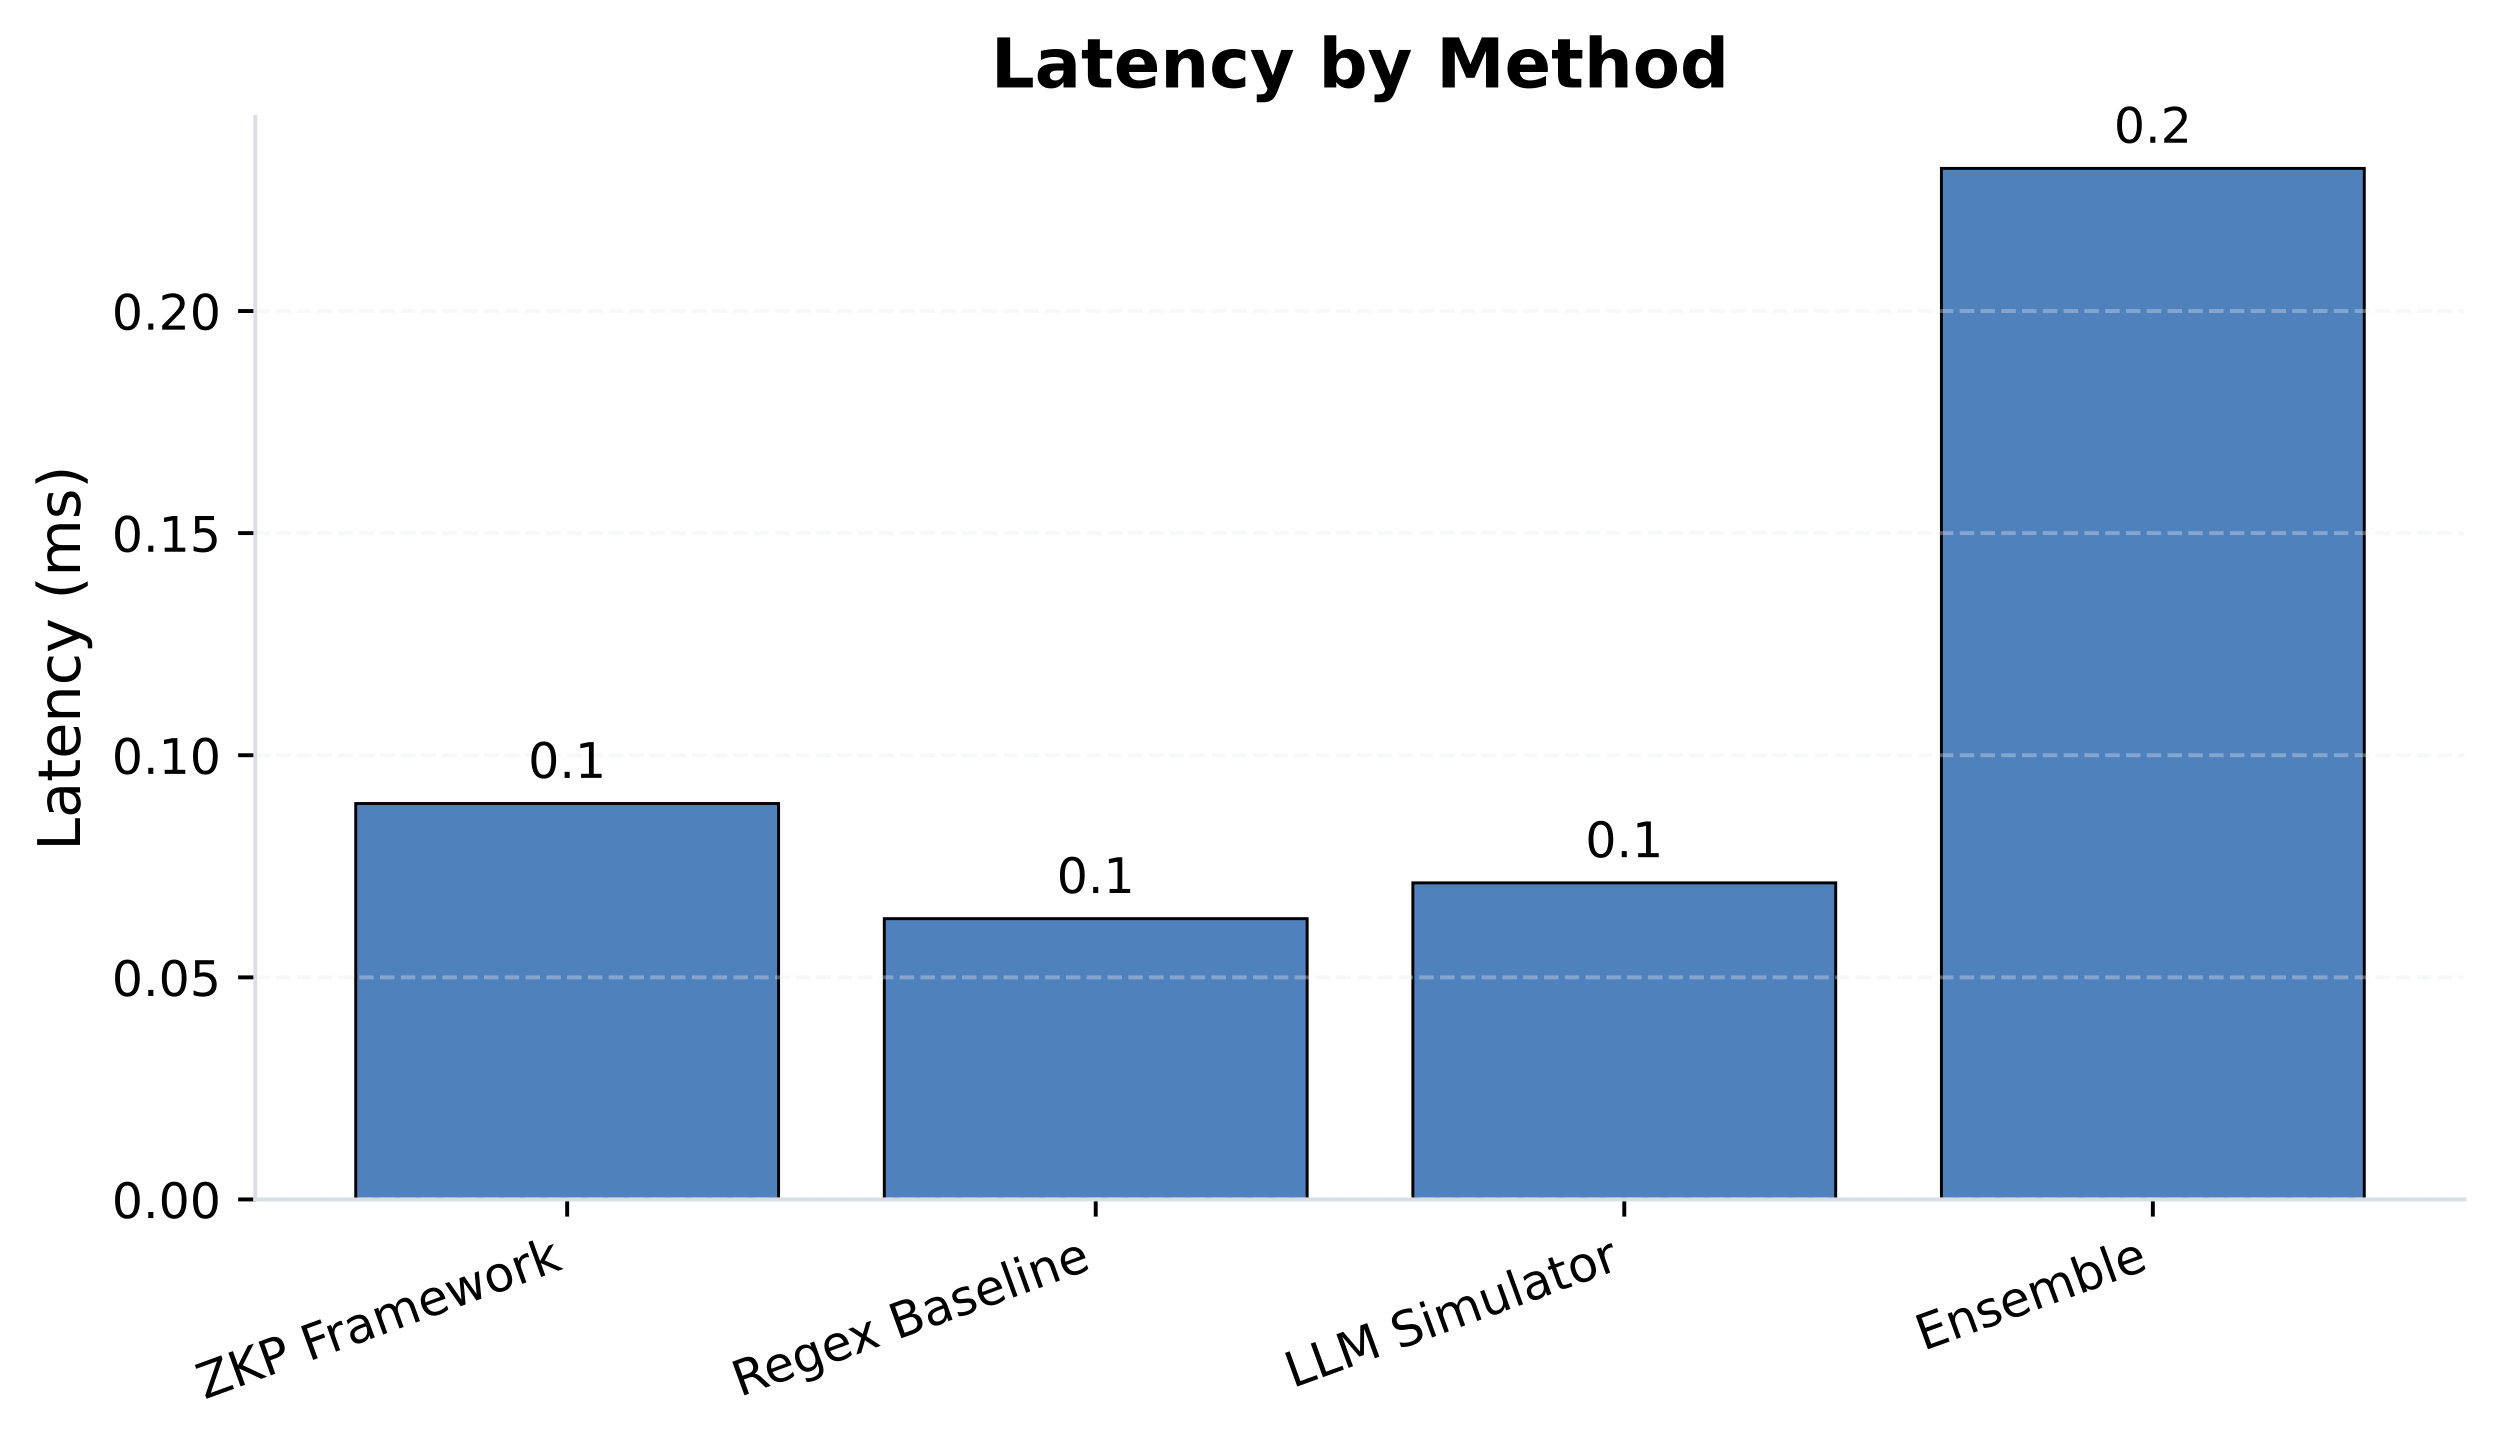
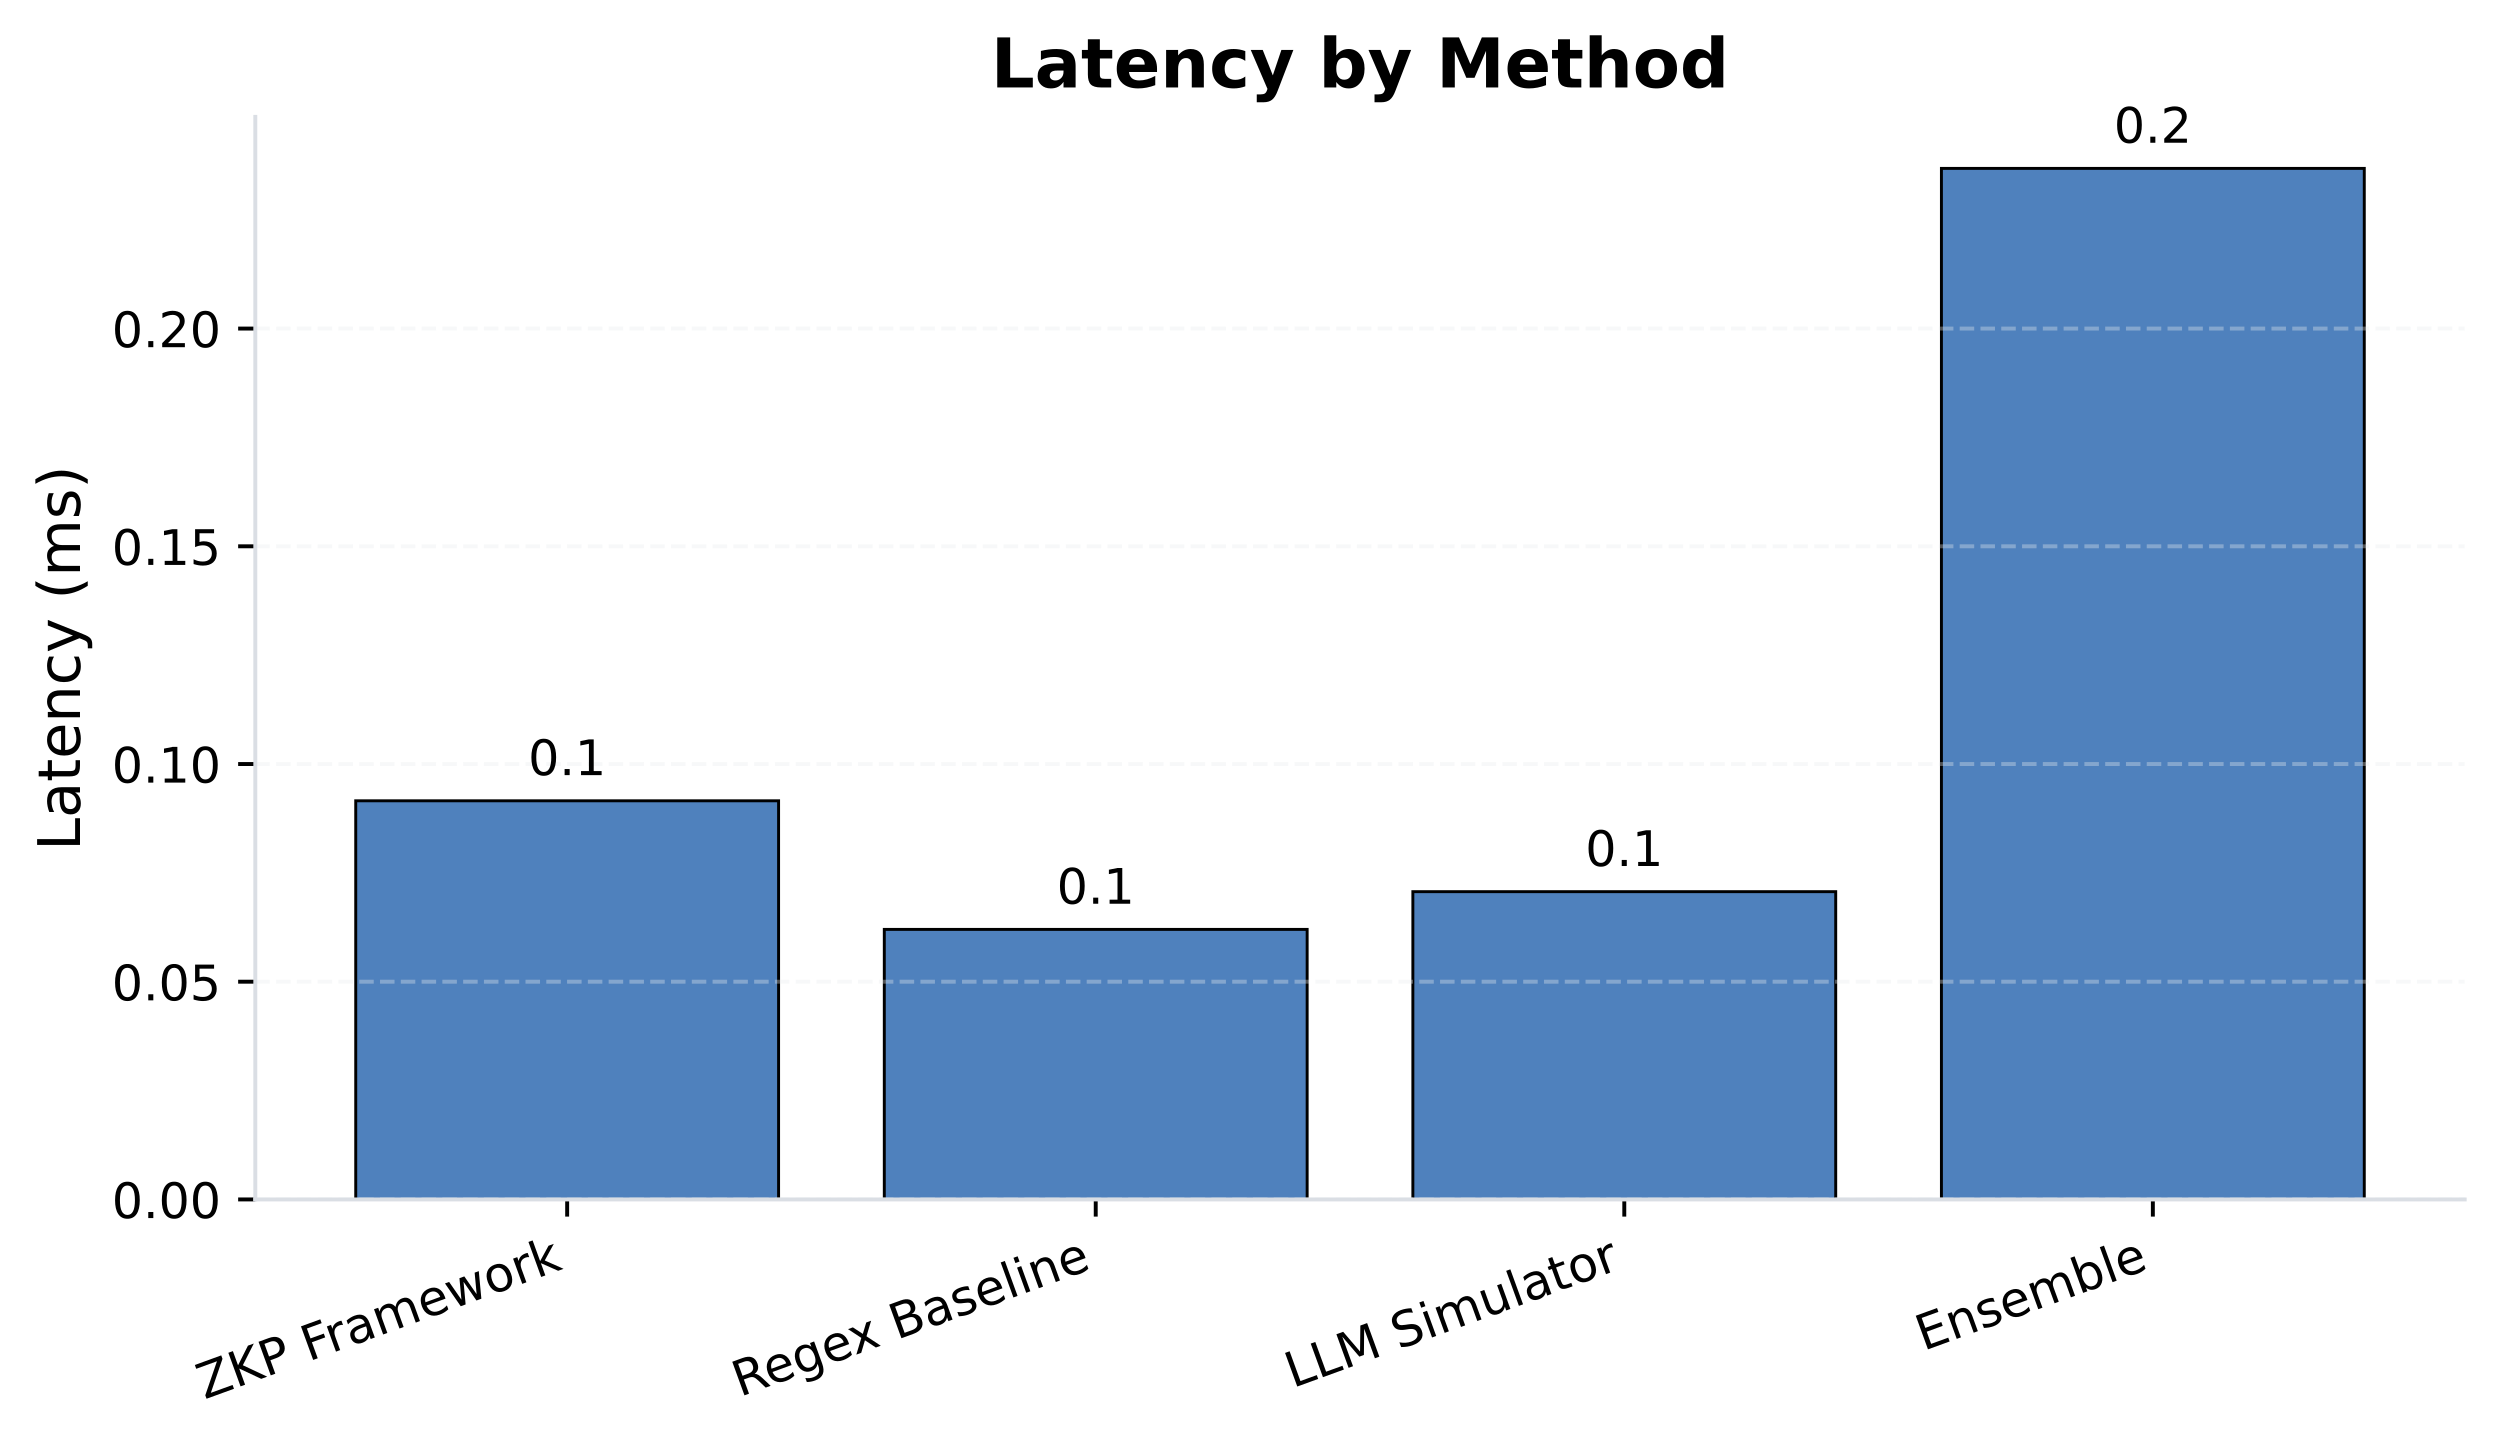
<svg xmlns="http://www.w3.org/2000/svg" xmlns:xlink="http://www.w3.org/1999/xlink" width="509.979pt" height="294.641pt" viewBox="0 0 509.979 294.641" version="1.1">
  <defs>
    <style type="text/css">*{stroke-linejoin: round; stroke-linecap: butt}</style>
  </defs>
  <g id="figure_1">
    <g id="patch_1">
      <path d="M 0 294.641  L 509.979 294.641  L 509.979 0  L 0 0  L 0 294.641  z " style="fill: none" />
    </g>
    <g id="axes_1">
      <g id="patch_2">
        <path d="M 52.079 244.678  L 502.779 244.678  L 502.779 23.838  L 52.079 23.838  L 52.079 244.678  z " style="fill: none" />
      </g>
      <g id="patch_3">
-         <path d="M 72.566 244.678  L 158.824 244.678  L 158.824 163.919  L 72.566 163.919  z " clip-path="url(#p5720ee3645)" style="fill: #4f81bd; stroke: #000000; stroke-width: 0.6; stroke-linejoin: miter" />
+         <path d="M 72.566 244.678  L 158.824 244.678  L 158.824 163.352  L 72.566 163.352  z " clip-path="url(#p19aefb31f6)" style="fill: #4f81bd; stroke: #000000; stroke-width: 0.6; stroke-linejoin: miter" />
      </g>
      <g id="patch_4">
-         <path d="M 180.389 244.678  L 266.647 244.678  L 266.647 187.404  L 180.389 187.404  z " clip-path="url(#p5720ee3645)" style="fill: #4f81bd; stroke: #000000; stroke-width: 0.6; stroke-linejoin: miter" />
+         <path d="M 180.389 244.678  L 266.647 244.678  L 266.647 189.587  L 180.389 189.587  z " clip-path="url(#p19aefb31f6)" style="fill: #4f81bd; stroke: #000000; stroke-width: 0.6; stroke-linejoin: miter" />
      </g>
      <g id="patch_5">
-         <path d="M 288.212 244.678  L 374.47 244.678  L 374.47 180.095  L 288.212 180.095  z " clip-path="url(#p5720ee3645)" style="fill: #4f81bd; stroke: #000000; stroke-width: 0.6; stroke-linejoin: miter" />
+         <path d="M 288.212 244.678  L 374.47 244.678  L 374.47 181.895  L 288.212 181.895  z " clip-path="url(#p19aefb31f6)" style="fill: #4f81bd; stroke: #000000; stroke-width: 0.6; stroke-linejoin: miter" />
      </g>
      <g id="patch_6">
-         <path d="M 396.035 244.678  L 482.293 244.678  L 482.293 34.354  L 396.035 34.354  z " clip-path="url(#p5720ee3645)" style="fill: #4f81bd; stroke: #000000; stroke-width: 0.6; stroke-linejoin: miter" />
+         <path d="M 396.035 244.678  L 482.293 244.678  L 482.293 34.354  L 396.035 34.354  z " clip-path="url(#p19aefb31f6)" style="fill: #4f81bd; stroke: #000000; stroke-width: 0.6; stroke-linejoin: miter" />
      </g>
      <g id="matplotlib.axis_1">
        <g id="xtick_1">
          <g id="line2d_1">
            <defs>
-               <path id="m1d9a11b8be" d="M 0 0  L 0 3.5  " style="stroke: #000000; stroke-width: 0.8" />
+               <path id="mfebbee7aee" d="M 0 0  L 0 3.5  " style="stroke: #000000; stroke-width: 0.8" />
            </defs>
            <g>
-               <use xlink:href="#m1d9a11b8be" x="115.695" y="244.678" style="stroke: #000000; stroke-width: 0.8" />
+               <use xlink:href="#mfebbee7aee" x="115.695" y="244.678" style="stroke: #000000; stroke-width: 0.8" />
            </g>
          </g>
          <g id="text_1">
            <g transform="translate(41.71257 285.4866) rotate(-20) scale(0.1 -0.1)">
              <defs>
                <path id="DejaVuSans-5a" d="M 359 4666  L 4025 4666  L 4025 4184  L 1075 531  L 4097 531  L 4097 0  L 288 0  L 288 481  L 3238 4134  L 359 4134  L 359 4666  z " transform="scale(0.015625)" />
                <path id="DejaVuSans-4b" d="M 628 4666  L 1259 4666  L 1259 2694  L 3353 4666  L 4166 4666  L 1850 2491  L 4331 0  L 3500 0  L 1259 2247  L 1259 0  L 628 0  L 628 4666  z " transform="scale(0.015625)" />
                <path id="DejaVuSans-50" d="M 1259 4147  L 1259 2394  L 2053 2394  Q 2494 2394 2734 2622  Q 2975 2850 2975 3272  Q 2975 3691 2734 3919  Q 2494 4147 2053 4147  L 1259 4147  z M 628 4666  L 2053 4666  Q 2838 4666 3239 4311  Q 3641 3956 3641 3272  Q 3641 2581 3239 2228  Q 2838 1875 2053 1875  L 1259 1875  L 1259 0  L 628 0  L 628 4666  z " transform="scale(0.015625)" />
                <path id="DejaVuSans-20" transform="scale(0.015625)" />
                <path id="DejaVuSans-46" d="M 628 4666  L 3309 4666  L 3309 4134  L 1259 4134  L 1259 2759  L 3109 2759  L 3109 2228  L 1259 2228  L 1259 0  L 628 0  L 628 4666  z " transform="scale(0.015625)" />
                <path id="DejaVuSans-72" d="M 2631 2963  Q 2534 3019 2420 3045  Q 2306 3072 2169 3072  Q 1681 3072 1420 2755  Q 1159 2438 1159 1844  L 1159 0  L 581 0  L 581 3500  L 1159 3500  L 1159 2956  Q 1341 3275 1631 3429  Q 1922 3584 2338 3584  Q 2397 3584 2469 3576  Q 2541 3569 2628 3553  L 2631 2963  z " transform="scale(0.015625)" />
                <path id="DejaVuSans-61" d="M 2194 1759  Q 1497 1759 1228 1600  Q 959 1441 959 1056  Q 959 750 1161 570  Q 1363 391 1709 391  Q 2188 391 2477 730  Q 2766 1069 2766 1631  L 2766 1759  L 2194 1759  z M 3341 1997  L 3341 0  L 2766 0  L 2766 531  Q 2569 213 2275 61  Q 1981 -91 1556 -91  Q 1019 -91 701 211  Q 384 513 384 1019  Q 384 1609 779 1909  Q 1175 2209 1959 2209  L 2766 2209  L 2766 2266  Q 2766 2663 2505 2880  Q 2244 3097 1772 3097  Q 1472 3097 1187 3025  Q 903 2953 641 2809  L 641 3341  Q 956 3463 1253 3523  Q 1550 3584 1831 3584  Q 2591 3584 2966 3190  Q 3341 2797 3341 1997  z " transform="scale(0.015625)" />
                <path id="DejaVuSans-6d" d="M 3328 2828  Q 3544 3216 3844 3400  Q 4144 3584 4550 3584  Q 5097 3584 5394 3201  Q 5691 2819 5691 2113  L 5691 0  L 5113 0  L 5113 2094  Q 5113 2597 4934 2840  Q 4756 3084 4391 3084  Q 3944 3084 3684 2787  Q 3425 2491 3425 1978  L 3425 0  L 2847 0  L 2847 2094  Q 2847 2600 2669 2842  Q 2491 3084 2119 3084  Q 1678 3084 1418 2786  Q 1159 2488 1159 1978  L 1159 0  L 581 0  L 581 3500  L 1159 3500  L 1159 2956  Q 1356 3278 1631 3431  Q 1906 3584 2284 3584  Q 2666 3584 2933 3390  Q 3200 3197 3328 2828  z " transform="scale(0.015625)" />
                <path id="DejaVuSans-65" d="M 3597 1894  L 3597 1613  L 953 1613  Q 991 1019 1311 708  Q 1631 397 2203 397  Q 2534 397 2845 478  Q 3156 559 3463 722  L 3463 178  Q 3153 47 2828 -22  Q 2503 -91 2169 -91  Q 1331 -91 842 396  Q 353 884 353 1716  Q 353 2575 817 3079  Q 1281 3584 2069 3584  Q 2775 3584 3186 3129  Q 3597 2675 3597 1894  z M 3022 2063  Q 3016 2534 2758 2815  Q 2500 3097 2075 3097  Q 1594 3097 1305 2825  Q 1016 2553 972 2059  L 3022 2063  z " transform="scale(0.015625)" />
                <path id="DejaVuSans-77" d="M 269 3500  L 844 3500  L 1563 769  L 2278 3500  L 2956 3500  L 3675 769  L 4391 3500  L 4966 3500  L 4050 0  L 3372 0  L 2619 2869  L 1863 0  L 1184 0  L 269 3500  z " transform="scale(0.015625)" />
                <path id="DejaVuSans-6f" d="M 1959 3097  Q 1497 3097 1228 2736  Q 959 2375 959 1747  Q 959 1119 1226 758  Q 1494 397 1959 397  Q 2419 397 2687 759  Q 2956 1122 2956 1747  Q 2956 2369 2687 2733  Q 2419 3097 1959 3097  z M 1959 3584  Q 2709 3584 3137 3096  Q 3566 2609 3566 1747  Q 3566 888 3137 398  Q 2709 -91 1959 -91  Q 1206 -91 779 398  Q 353 888 353 1747  Q 353 2609 779 3096  Q 1206 3584 1959 3584  z " transform="scale(0.015625)" />
                <path id="DejaVuSans-6b" d="M 581 4863  L 1159 4863  L 1159 1991  L 2875 3500  L 3609 3500  L 1753 1863  L 3688 0  L 2938 0  L 1159 1709  L 1159 0  L 581 0  L 581 4863  z " transform="scale(0.015625)" />
              </defs>
              <use xlink:href="#DejaVuSans-5a" />
              <use xlink:href="#DejaVuSans-4b" transform="translate(68.50586 0)" />
              <use xlink:href="#DejaVuSans-50" transform="translate(134.082 0)" />
              <use xlink:href="#DejaVuSans-20" transform="translate(194.3848 0)" />
              <use xlink:href="#DejaVuSans-46" transform="translate(226.1719 0)" />
              <use xlink:href="#DejaVuSans-72" transform="translate(276.4414 0)" />
              <use xlink:href="#DejaVuSans-61" transform="translate(317.5547 0)" />
              <use xlink:href="#DejaVuSans-6d" transform="translate(378.834 0)" />
              <use xlink:href="#DejaVuSans-65" transform="translate(476.2461 0)" />
              <use xlink:href="#DejaVuSans-77" transform="translate(537.7695 0)" />
              <use xlink:href="#DejaVuSans-6f" transform="translate(619.5566 0)" />
              <use xlink:href="#DejaVuSans-72" transform="translate(680.7383 0)" />
              <use xlink:href="#DejaVuSans-6b" transform="translate(721.8516 0)" />
            </g>
          </g>
        </g>
        <g id="xtick_2">
          <g id="line2d_2">
            <g>
-               <use xlink:href="#m1d9a11b8be" x="223.518" y="244.678" style="stroke: #000000; stroke-width: 0.8" />
+               <use xlink:href="#mfebbee7aee" x="223.518" y="244.678" style="stroke: #000000; stroke-width: 0.8" />
            </g>
          </g>
          <g id="text_2">
            <g transform="translate(150.9451 284.9735) rotate(-20) scale(0.1 -0.1)">
              <defs>
                <path id="DejaVuSans-52" d="M 2841 2188  Q 3044 2119 3236 1894  Q 3428 1669 3622 1275  L 4263 0  L 3584 0  L 2988 1197  Q 2756 1666 2539 1819  Q 2322 1972 1947 1972  L 1259 1972  L 1259 0  L 628 0  L 628 4666  L 2053 4666  Q 2853 4666 3247 4331  Q 3641 3997 3641 3322  Q 3641 2881 3436 2590  Q 3231 2300 2841 2188  z M 1259 4147  L 1259 2491  L 2053 2491  Q 2509 2491 2742 2702  Q 2975 2913 2975 3322  Q 2975 3731 2742 3939  Q 2509 4147 2053 4147  L 1259 4147  z " transform="scale(0.015625)" />
                <path id="DejaVuSans-67" d="M 2906 1791  Q 2906 2416 2648 2759  Q 2391 3103 1925 3103  Q 1463 3103 1205 2759  Q 947 2416 947 1791  Q 947 1169 1205 825  Q 1463 481 1925 481  Q 2391 481 2648 825  Q 2906 1169 2906 1791  z M 3481 434  Q 3481 -459 3084 -895  Q 2688 -1331 1869 -1331  Q 1566 -1331 1297 -1286  Q 1028 -1241 775 -1147  L 775 -588  Q 1028 -725 1275 -790  Q 1522 -856 1778 -856  Q 2344 -856 2625 -561  Q 2906 -266 2906 331  L 2906 616  Q 2728 306 2450 153  Q 2172 0 1784 0  Q 1141 0 747 490  Q 353 981 353 1791  Q 353 2603 747 3093  Q 1141 3584 1784 3584  Q 2172 3584 2450 3431  Q 2728 3278 2906 2969  L 2906 3500  L 3481 3500  L 3481 434  z " transform="scale(0.015625)" />
                <path id="DejaVuSans-78" d="M 3513 3500  L 2247 1797  L 3578 0  L 2900 0  L 1881 1375  L 863 0  L 184 0  L 1544 1831  L 300 3500  L 978 3500  L 1906 2253  L 2834 3500  L 3513 3500  z " transform="scale(0.015625)" />
                <path id="DejaVuSans-42" d="M 1259 2228  L 1259 519  L 2272 519  Q 2781 519 3026 730  Q 3272 941 3272 1375  Q 3272 1813 3026 2020  Q 2781 2228 2272 2228  L 1259 2228  z M 1259 4147  L 1259 2741  L 2194 2741  Q 2656 2741 2882 2914  Q 3109 3088 3109 3444  Q 3109 3797 2882 3972  Q 2656 4147 2194 4147  L 1259 4147  z M 628 4666  L 2241 4666  Q 2963 4666 3353 4366  Q 3744 4066 3744 3513  Q 3744 3084 3544 2831  Q 3344 2578 2956 2516  Q 3422 2416 3680 2098  Q 3938 1781 3938 1306  Q 3938 681 3513 340  Q 3088 0 2303 0  L 628 0  L 628 4666  z " transform="scale(0.015625)" />
                <path id="DejaVuSans-73" d="M 2834 3397  L 2834 2853  Q 2591 2978 2328 3040  Q 2066 3103 1784 3103  Q 1356 3103 1142 2972  Q 928 2841 928 2578  Q 928 2378 1081 2264  Q 1234 2150 1697 2047  L 1894 2003  Q 2506 1872 2764 1633  Q 3022 1394 3022 966  Q 3022 478 2636 193  Q 2250 -91 1575 -91  Q 1294 -91 989 -36  Q 684 19 347 128  L 347 722  Q 666 556 975 473  Q 1284 391 1588 391  Q 1994 391 2212 530  Q 2431 669 2431 922  Q 2431 1156 2273 1281  Q 2116 1406 1581 1522  L 1381 1569  Q 847 1681 609 1914  Q 372 2147 372 2553  Q 372 3047 722 3315  Q 1072 3584 1716 3584  Q 2034 3584 2315 3537  Q 2597 3491 2834 3397  z " transform="scale(0.015625)" />
                <path id="DejaVuSans-6c" d="M 603 4863  L 1178 4863  L 1178 0  L 603 0  L 603 4863  z " transform="scale(0.015625)" />
                <path id="DejaVuSans-69" d="M 603 3500  L 1178 3500  L 1178 0  L 603 0  L 603 3500  z M 603 4863  L 1178 4863  L 1178 4134  L 603 4134  L 603 4863  z " transform="scale(0.015625)" />
                <path id="DejaVuSans-6e" d="M 3513 2113  L 3513 0  L 2938 0  L 2938 2094  Q 2938 2591 2744 2837  Q 2550 3084 2163 3084  Q 1697 3084 1428 2787  Q 1159 2491 1159 1978  L 1159 0  L 581 0  L 581 3500  L 1159 3500  L 1159 2956  Q 1366 3272 1645 3428  Q 1925 3584 2291 3584  Q 2894 3584 3203 3211  Q 3513 2838 3513 2113  z " transform="scale(0.015625)" />
              </defs>
              <use xlink:href="#DejaVuSans-52" />
              <use xlink:href="#DejaVuSans-65" transform="translate(64.98242 0)" />
              <use xlink:href="#DejaVuSans-67" transform="translate(126.5059 0)" />
              <use xlink:href="#DejaVuSans-65" transform="translate(189.9824 0)" />
              <use xlink:href="#DejaVuSans-78" transform="translate(249.7559 0)" />
              <use xlink:href="#DejaVuSans-20" transform="translate(308.9355 0)" />
              <use xlink:href="#DejaVuSans-42" transform="translate(340.7227 0)" />
              <use xlink:href="#DejaVuSans-61" transform="translate(409.3262 0)" />
              <use xlink:href="#DejaVuSans-73" transform="translate(470.6055 0)" />
              <use xlink:href="#DejaVuSans-65" transform="translate(522.7051 0)" />
              <use xlink:href="#DejaVuSans-6c" transform="translate(584.2285 0)" />
              <use xlink:href="#DejaVuSans-69" transform="translate(612.0117 0)" />
              <use xlink:href="#DejaVuSans-6e" transform="translate(639.7949 0)" />
              <use xlink:href="#DejaVuSans-65" transform="translate(703.1738 0)" />
            </g>
          </g>
        </g>
        <g id="xtick_3">
          <g id="line2d_3">
            <g>
-               <use xlink:href="#m1d9a11b8be" x="331.341" y="244.678" style="stroke: #000000; stroke-width: 0.8" />
+               <use xlink:href="#mfebbee7aee" x="331.341" y="244.678" style="stroke: #000000; stroke-width: 0.8" />
            </g>
          </g>
          <g id="text_3">
            <g transform="translate(263.7132 283.1737) rotate(-20) scale(0.1 -0.1)">
              <defs>
                <path id="DejaVuSans-4c" d="M 628 4666  L 1259 4666  L 1259 531  L 3531 531  L 3531 0  L 628 0  L 628 4666  z " transform="scale(0.015625)" />
                <path id="DejaVuSans-4d" d="M 628 4666  L 1569 4666  L 2759 1491  L 3956 4666  L 4897 4666  L 4897 0  L 4281 0  L 4281 4097  L 3078 897  L 2444 897  L 1241 4097  L 1241 0  L 628 0  L 628 4666  z " transform="scale(0.015625)" />
                <path id="DejaVuSans-53" d="M 3425 4513  L 3425 3897  Q 3066 4069 2747 4153  Q 2428 4238 2131 4238  Q 1616 4238 1336 4038  Q 1056 3838 1056 3469  Q 1056 3159 1242 3001  Q 1428 2844 1947 2747  L 2328 2669  Q 3034 2534 3370 2195  Q 3706 1856 3706 1288  Q 3706 609 3251 259  Q 2797 -91 1919 -91  Q 1588 -91 1214 -16  Q 841 59 441 206  L 441 856  Q 825 641 1194 531  Q 1563 422 1919 422  Q 2459 422 2753 634  Q 3047 847 3047 1241  Q 3047 1584 2836 1778  Q 2625 1972 2144 2069  L 1759 2144  Q 1053 2284 737 2584  Q 422 2884 422 3419  Q 422 4038 858 4394  Q 1294 4750 2059 4750  Q 2388 4750 2728 4690  Q 3069 4631 3425 4513  z " transform="scale(0.015625)" />
                <path id="DejaVuSans-75" d="M 544 1381  L 544 3500  L 1119 3500  L 1119 1403  Q 1119 906 1312 657  Q 1506 409 1894 409  Q 2359 409 2629 706  Q 2900 1003 2900 1516  L 2900 3500  L 3475 3500  L 3475 0  L 2900 0  L 2900 538  Q 2691 219 2414 64  Q 2138 -91 1772 -91  Q 1169 -91 856 284  Q 544 659 544 1381  z M 1991 3584  L 1991 3584  z " transform="scale(0.015625)" />
                <path id="DejaVuSans-74" d="M 1172 4494  L 1172 3500  L 2356 3500  L 2356 3053  L 1172 3053  L 1172 1153  Q 1172 725 1289 603  Q 1406 481 1766 481  L 2356 481  L 2356 0  L 1766 0  Q 1100 0 847 248  Q 594 497 594 1153  L 594 3053  L 172 3053  L 172 3500  L 594 3500  L 594 4494  L 1172 4494  z " transform="scale(0.015625)" />
              </defs>
              <use xlink:href="#DejaVuSans-4c" />
              <use xlink:href="#DejaVuSans-4c" transform="translate(55.71289 0)" />
              <use xlink:href="#DejaVuSans-4d" transform="translate(111.4258 0)" />
              <use xlink:href="#DejaVuSans-20" transform="translate(197.7051 0)" />
              <use xlink:href="#DejaVuSans-53" transform="translate(229.4922 0)" />
              <use xlink:href="#DejaVuSans-69" transform="translate(292.9688 0)" />
              <use xlink:href="#DejaVuSans-6d" transform="translate(320.752 0)" />
              <use xlink:href="#DejaVuSans-75" transform="translate(418.1641 0)" />
              <use xlink:href="#DejaVuSans-6c" transform="translate(481.543 0)" />
              <use xlink:href="#DejaVuSans-61" transform="translate(509.3262 0)" />
              <use xlink:href="#DejaVuSans-74" transform="translate(570.6055 0)" />
              <use xlink:href="#DejaVuSans-6f" transform="translate(609.8145 0)" />
              <use xlink:href="#DejaVuSans-72" transform="translate(670.9961 0)" />
            </g>
          </g>
        </g>
        <g id="xtick_4">
          <g id="line2d_4">
            <g>
-               <use xlink:href="#m1d9a11b8be" x="439.164" y="244.678" style="stroke: #000000; stroke-width: 0.8" />
+               <use xlink:href="#mfebbee7aee" x="439.164" y="244.678" style="stroke: #000000; stroke-width: 0.8" />
            </g>
          </g>
          <g id="text_4">
            <g transform="translate(392.3709 275.5904) rotate(-20) scale(0.1 -0.1)">
              <defs>
                <path id="DejaVuSans-45" d="M 628 4666  L 3578 4666  L 3578 4134  L 1259 4134  L 1259 2753  L 3481 2753  L 3481 2222  L 1259 2222  L 1259 531  L 3634 531  L 3634 0  L 628 0  L 628 4666  z " transform="scale(0.015625)" />
                <path id="DejaVuSans-62" d="M 3116 1747  Q 3116 2381 2855 2742  Q 2594 3103 2138 3103  Q 1681 3103 1420 2742  Q 1159 2381 1159 1747  Q 1159 1113 1420 752  Q 1681 391 2138 391  Q 2594 391 2855 752  Q 3116 1113 3116 1747  z M 1159 2969  Q 1341 3281 1617 3432  Q 1894 3584 2278 3584  Q 2916 3584 3314 3078  Q 3713 2572 3713 1747  Q 3713 922 3314 415  Q 2916 -91 2278 -91  Q 1894 -91 1617 61  Q 1341 213 1159 525  L 1159 0  L 581 0  L 581 4863  L 1159 4863  L 1159 2969  z " transform="scale(0.015625)" />
              </defs>
              <use xlink:href="#DejaVuSans-45" />
              <use xlink:href="#DejaVuSans-6e" transform="translate(63.18359 0)" />
              <use xlink:href="#DejaVuSans-73" transform="translate(126.5625 0)" />
              <use xlink:href="#DejaVuSans-65" transform="translate(178.6621 0)" />
              <use xlink:href="#DejaVuSans-6d" transform="translate(240.1855 0)" />
              <use xlink:href="#DejaVuSans-62" transform="translate(337.5977 0)" />
              <use xlink:href="#DejaVuSans-6c" transform="translate(401.0742 0)" />
              <use xlink:href="#DejaVuSans-65" transform="translate(428.8574 0)" />
            </g>
          </g>
        </g>
      </g>
      <g id="matplotlib.axis_2">
        <g id="ytick_1">
          <g id="line2d_5">
-             <path d="M 52.079 244.678  L 502.779 244.678  " clip-path="url(#p5720ee3645)" style="fill: none; stroke-dasharray: 2.96,1.28; stroke-dashoffset: 0; stroke: #e9ecef; stroke-opacity: 0.35; stroke-width: 0.8" />
+             <path d="M 52.079 244.678  L 502.779 244.678  " clip-path="url(#p19aefb31f6)" style="fill: none; stroke-dasharray: 2.96,1.28; stroke-dashoffset: 0; stroke: #e9ecef; stroke-opacity: 0.35; stroke-width: 0.8" />
          </g>
          <g id="line2d_6">
            <defs>
-               <path id="me0d3189cfd" d="M 0 0  L -3.5 0  " style="stroke: #000000; stroke-width: 0.8" />
+               <path id="m24df960447" d="M 0 0  L -3.5 0  " style="stroke: #000000; stroke-width: 0.8" />
            </defs>
            <g>
-               <use xlink:href="#me0d3189cfd" x="52.079" y="244.678" style="stroke: #000000; stroke-width: 0.8" />
+               <use xlink:href="#m24df960447" x="52.079" y="244.678" style="stroke: #000000; stroke-width: 0.8" />
            </g>
          </g>
          <g id="text_5">
            <g transform="translate(22.81375 248.4771) scale(0.1 -0.1)">
              <defs>
                <path id="DejaVuSans-30" d="M 2034 4250  Q 1547 4250 1301 3770  Q 1056 3291 1056 2328  Q 1056 1369 1301 889  Q 1547 409 2034 409  Q 2525 409 2770 889  Q 3016 1369 3016 2328  Q 3016 3291 2770 3770  Q 2525 4250 2034 4250  z M 2034 4750  Q 2819 4750 3233 4129  Q 3647 3509 3647 2328  Q 3647 1150 3233 529  Q 2819 -91 2034 -91  Q 1250 -91 836 529  Q 422 1150 422 2328  Q 422 3509 836 4129  Q 1250 4750 2034 4750  z " transform="scale(0.015625)" />
                <path id="DejaVuSans-2e" d="M 684 794  L 1344 794  L 1344 0  L 684 0  L 684 794  z " transform="scale(0.015625)" />
              </defs>
              <use xlink:href="#DejaVuSans-30" />
              <use xlink:href="#DejaVuSans-2e" transform="translate(63.62305 0)" />
              <use xlink:href="#DejaVuSans-30" transform="translate(95.41016 0)" />
              <use xlink:href="#DejaVuSans-30" transform="translate(159.0332 0)" />
            </g>
          </g>
        </g>
        <g id="ytick_2">
          <g id="line2d_7">
-             <path d="M 52.079 199.37  L 502.779 199.37  " clip-path="url(#p5720ee3645)" style="fill: none; stroke-dasharray: 2.96,1.28; stroke-dashoffset: 0; stroke: #e9ecef; stroke-opacity: 0.35; stroke-width: 0.8" />
+             <path d="M 52.079 200.264  L 502.779 200.264  " clip-path="url(#p19aefb31f6)" style="fill: none; stroke-dasharray: 2.96,1.28; stroke-dashoffset: 0; stroke: #e9ecef; stroke-opacity: 0.35; stroke-width: 0.8" />
          </g>
          <g id="line2d_8">
            <g>
-               <use xlink:href="#me0d3189cfd" x="52.079" y="199.37" style="stroke: #000000; stroke-width: 0.8" />
+               <use xlink:href="#m24df960447" x="52.079" y="200.264" style="stroke: #000000; stroke-width: 0.8" />
            </g>
          </g>
          <g id="text_6">
-             <g transform="translate(22.81375 203.1688) scale(0.1 -0.1)">
+             <g transform="translate(22.81375 204.0635) scale(0.1 -0.1)">
              <defs>
                <path id="DejaVuSans-35" d="M 691 4666  L 3169 4666  L 3169 4134  L 1269 4134  L 1269 2991  Q 1406 3038 1543 3061  Q 1681 3084 1819 3084  Q 2600 3084 3056 2656  Q 3513 2228 3513 1497  Q 3513 744 3044 326  Q 2575 -91 1722 -91  Q 1428 -91 1123 -41  Q 819 9 494 109  L 494 744  Q 775 591 1075 516  Q 1375 441 1709 441  Q 2250 441 2565 725  Q 2881 1009 2881 1497  Q 2881 1984 2565 2268  Q 2250 2553 1709 2553  Q 1456 2553 1204 2497  Q 953 2441 691 2322  L 691 4666  z " transform="scale(0.015625)" />
              </defs>
              <use xlink:href="#DejaVuSans-30" />
              <use xlink:href="#DejaVuSans-2e" transform="translate(63.62305 0)" />
              <use xlink:href="#DejaVuSans-30" transform="translate(95.41016 0)" />
              <use xlink:href="#DejaVuSans-35" transform="translate(159.0332 0)" />
            </g>
          </g>
        </g>
        <g id="ytick_3">
          <g id="line2d_9">
-             <path d="M 52.079 154.061  L 502.779 154.061  " clip-path="url(#p5720ee3645)" style="fill: none; stroke-dasharray: 2.96,1.28; stroke-dashoffset: 0; stroke: #e9ecef; stroke-opacity: 0.35; stroke-width: 0.8" />
+             <path d="M 52.079 155.851  L 502.779 155.851  " clip-path="url(#p19aefb31f6)" style="fill: none; stroke-dasharray: 2.96,1.28; stroke-dashoffset: 0; stroke: #e9ecef; stroke-opacity: 0.35; stroke-width: 0.8" />
          </g>
          <g id="line2d_10">
            <g>
-               <use xlink:href="#me0d3189cfd" x="52.079" y="154.061" style="stroke: #000000; stroke-width: 0.8" />
+               <use xlink:href="#m24df960447" x="52.079" y="155.851" style="stroke: #000000; stroke-width: 0.8" />
            </g>
          </g>
          <g id="text_7">
-             <g transform="translate(22.81375 157.8606) scale(0.1 -0.1)">
+             <g transform="translate(22.81375 159.65) scale(0.1 -0.1)">
              <defs>
                <path id="DejaVuSans-31" d="M 794 531  L 1825 531  L 1825 4091  L 703 3866  L 703 4441  L 1819 4666  L 2450 4666  L 2450 531  L 3481 531  L 3481 0  L 794 0  L 794 531  z " transform="scale(0.015625)" />
              </defs>
              <use xlink:href="#DejaVuSans-30" />
              <use xlink:href="#DejaVuSans-2e" transform="translate(63.62305 0)" />
              <use xlink:href="#DejaVuSans-31" transform="translate(95.41016 0)" />
              <use xlink:href="#DejaVuSans-30" transform="translate(159.0332 0)" />
            </g>
          </g>
        </g>
        <g id="ytick_4">
          <g id="line2d_11">
-             <path d="M 52.079 108.753  L 502.779 108.753  " clip-path="url(#p5720ee3645)" style="fill: none; stroke-dasharray: 2.96,1.28; stroke-dashoffset: 0; stroke: #e9ecef; stroke-opacity: 0.35; stroke-width: 0.8" />
+             <path d="M 52.079 111.437  L 502.779 111.437  " clip-path="url(#p19aefb31f6)" style="fill: none; stroke-dasharray: 2.96,1.28; stroke-dashoffset: 0; stroke: #e9ecef; stroke-opacity: 0.35; stroke-width: 0.8" />
          </g>
          <g id="line2d_12">
            <g>
-               <use xlink:href="#me0d3189cfd" x="52.079" y="108.753" style="stroke: #000000; stroke-width: 0.8" />
+               <use xlink:href="#m24df960447" x="52.079" y="111.437" style="stroke: #000000; stroke-width: 0.8" />
            </g>
          </g>
          <g id="text_8">
-             <g transform="translate(22.81375 112.5523) scale(0.1 -0.1)">
+             <g transform="translate(22.81375 115.2364) scale(0.1 -0.1)">
              <use xlink:href="#DejaVuSans-30" />
              <use xlink:href="#DejaVuSans-2e" transform="translate(63.62305 0)" />
              <use xlink:href="#DejaVuSans-31" transform="translate(95.41016 0)" />
              <use xlink:href="#DejaVuSans-35" transform="translate(159.0332 0)" />
            </g>
          </g>
        </g>
        <g id="ytick_5">
          <g id="line2d_13">
-             <path d="M 52.079 63.445  L 502.779 63.445  " clip-path="url(#p5720ee3645)" style="fill: none; stroke-dasharray: 2.96,1.28; stroke-dashoffset: 0; stroke: #e9ecef; stroke-opacity: 0.35; stroke-width: 0.8" />
+             <path d="M 52.079 67.024  L 502.779 67.024  " clip-path="url(#p19aefb31f6)" style="fill: none; stroke-dasharray: 2.96,1.28; stroke-dashoffset: 0; stroke: #e9ecef; stroke-opacity: 0.35; stroke-width: 0.8" />
          </g>
          <g id="line2d_14">
            <g>
-               <use xlink:href="#me0d3189cfd" x="52.079" y="63.445" style="stroke: #000000; stroke-width: 0.8" />
+               <use xlink:href="#m24df960447" x="52.079" y="67.024" style="stroke: #000000; stroke-width: 0.8" />
            </g>
          </g>
          <g id="text_9">
-             <g transform="translate(22.81375 67.24405) scale(0.1 -0.1)">
+             <g transform="translate(22.81375 70.82283) scale(0.1 -0.1)">
              <defs>
                <path id="DejaVuSans-32" d="M 1228 531  L 3431 531  L 3431 0  L 469 0  L 469 531  Q 828 903 1448 1529  Q 2069 2156 2228 2338  Q 2531 2678 2651 2914  Q 2772 3150 2772 3378  Q 2772 3750 2511 3984  Q 2250 4219 1831 4219  Q 1534 4219 1204 4116  Q 875 4013 500 3803  L 500 4441  Q 881 4594 1212 4672  Q 1544 4750 1819 4750  Q 2544 4750 2975 4387  Q 3406 4025 3406 3419  Q 3406 3131 3298 2873  Q 3191 2616 2906 2266  Q 2828 2175 2409 1742  Q 1991 1309 1228 531  z " transform="scale(0.015625)" />
              </defs>
              <use xlink:href="#DejaVuSans-30" />
              <use xlink:href="#DejaVuSans-2e" transform="translate(63.62305 0)" />
              <use xlink:href="#DejaVuSans-32" transform="translate(95.41016 0)" />
              <use xlink:href="#DejaVuSans-30" transform="translate(159.0332 0)" />
            </g>
          </g>
        </g>
        <g id="text_10">
          <g transform="translate(16.31812 173.5335) rotate(-90) scale(0.12 -0.12)">
            <defs>
              <path id="DejaVuSans-63" d="M 3122 3366  L 3122 2828  Q 2878 2963 2633 3030  Q 2388 3097 2138 3097  Q 1578 3097 1268 2742  Q 959 2388 959 1747  Q 959 1106 1268 751  Q 1578 397 2138 397  Q 2388 397 2633 464  Q 2878 531 3122 666  L 3122 134  Q 2881 22 2623 -34  Q 2366 -91 2075 -91  Q 1284 -91 818 406  Q 353 903 353 1747  Q 353 2603 823 3093  Q 1294 3584 2113 3584  Q 2378 3584 2631 3529  Q 2884 3475 3122 3366  z " transform="scale(0.015625)" />
              <path id="DejaVuSans-79" d="M 2059 -325  Q 1816 -950 1584 -1140  Q 1353 -1331 966 -1331  L 506 -1331  L 506 -850  L 844 -850  Q 1081 -850 1212 -737  Q 1344 -625 1503 -206  L 1606 56  L 191 3500  L 800 3500  L 1894 763  L 2988 3500  L 3597 3500  L 2059 -325  z " transform="scale(0.015625)" />
              <path id="DejaVuSans-28" d="M 1984 4856  Q 1566 4138 1362 3434  Q 1159 2731 1159 2009  Q 1159 1288 1364 580  Q 1569 -128 1984 -844  L 1484 -844  Q 1016 -109 783 600  Q 550 1309 550 2009  Q 550 2706 781 3412  Q 1013 4119 1484 4856  L 1984 4856  z " transform="scale(0.015625)" />
              <path id="DejaVuSans-29" d="M 513 4856  L 1013 4856  Q 1481 4119 1714 3412  Q 1947 2706 1947 2009  Q 1947 1309 1714 600  Q 1481 -109 1013 -844  L 513 -844  Q 928 -128 1133 580  Q 1338 1288 1338 2009  Q 1338 2731 1133 3434  Q 928 4138 513 4856  z " transform="scale(0.015625)" />
            </defs>
            <use xlink:href="#DejaVuSans-4c" />
            <use xlink:href="#DejaVuSans-61" transform="translate(55.71289 0)" />
            <use xlink:href="#DejaVuSans-74" transform="translate(116.9922 0)" />
            <use xlink:href="#DejaVuSans-65" transform="translate(156.2012 0)" />
            <use xlink:href="#DejaVuSans-6e" transform="translate(217.7246 0)" />
            <use xlink:href="#DejaVuSans-63" transform="translate(281.1035 0)" />
            <use xlink:href="#DejaVuSans-79" transform="translate(336.084 0)" />
            <use xlink:href="#DejaVuSans-20" transform="translate(395.2637 0)" />
            <use xlink:href="#DejaVuSans-28" transform="translate(427.0508 0)" />
            <use xlink:href="#DejaVuSans-6d" transform="translate(466.0645 0)" />
            <use xlink:href="#DejaVuSans-73" transform="translate(563.4766 0)" />
            <use xlink:href="#DejaVuSans-29" transform="translate(615.5762 0)" />
          </g>
        </g>
      </g>
      <g id="patch_7">
        <path d="M 52.079 244.678  L 52.079 23.838  " style="fill: none; stroke: #dadee4; stroke-width: 0.8; stroke-linejoin: miter; stroke-linecap: square" />
      </g>
      <g id="patch_8">
        <path d="M 52.079 244.678  L 502.779 244.678  " style="fill: none; stroke: #dadee4; stroke-width: 0.8; stroke-linejoin: miter; stroke-linecap: square" />
      </g>
      <g id="text_11">
-         <g transform="translate(107.7434 158.6847) scale(0.1 -0.1)">
+         <g transform="translate(107.7434 158.1178) scale(0.1 -0.1)">
          <use xlink:href="#DejaVuSans-30" />
          <use xlink:href="#DejaVuSans-2e" transform="translate(63.62305 0)" />
          <use xlink:href="#DejaVuSans-31" transform="translate(95.41016 0)" />
        </g>
      </g>
      <g id="text_12">
-         <g transform="translate(215.5663 182.1698) scale(0.1 -0.1)">
+         <g transform="translate(215.5663 184.3527) scale(0.1 -0.1)">
          <use xlink:href="#DejaVuSans-30" />
          <use xlink:href="#DejaVuSans-2e" transform="translate(63.62305 0)" />
          <use xlink:href="#DejaVuSans-31" transform="translate(95.41016 0)" />
        </g>
      </g>
      <g id="text_13">
-         <g transform="translate(323.3893 174.8605) scale(0.1 -0.1)">
+         <g transform="translate(323.3893 176.6602) scale(0.1 -0.1)">
          <use xlink:href="#DejaVuSans-30" />
          <use xlink:href="#DejaVuSans-2e" transform="translate(63.62305 0)" />
          <use xlink:href="#DejaVuSans-31" transform="translate(95.41016 0)" />
        </g>
      </g>
      <g id="text_14">
        <g transform="translate(431.2123 29.11946) scale(0.1 -0.1)">
          <use xlink:href="#DejaVuSans-30" />
          <use xlink:href="#DejaVuSans-2e" transform="translate(63.62305 0)" />
          <use xlink:href="#DejaVuSans-32" transform="translate(95.41016 0)" />
        </g>
      </g>
      <g id="text_15">
        <g transform="translate(202.1455 17.83781) scale(0.14 -0.14)">
          <defs>
            <path id="DejaVuSans-Bold-4c" d="M 588 4666  L 1791 4666  L 1791 909  L 3903 909  L 3903 0  L 588 0  L 588 4666  z " transform="scale(0.015625)" />
            <path id="DejaVuSans-Bold-61" d="M 2106 1575  Q 1756 1575 1579 1456  Q 1403 1338 1403 1106  Q 1403 894 1545 773  Q 1688 653 1941 653  Q 2256 653 2472 879  Q 2688 1106 2688 1447  L 2688 1575  L 2106 1575  z M 3816 1997  L 3816 0  L 2688 0  L 2688 519  Q 2463 200 2181 54  Q 1900 -91 1497 -91  Q 953 -91 614 226  Q 275 544 275 1050  Q 275 1666 698 1953  Q 1122 2241 2028 2241  L 2688 2241  L 2688 2328  Q 2688 2594 2478 2717  Q 2269 2841 1825 2841  Q 1466 2841 1156 2769  Q 847 2697 581 2553  L 581 3406  Q 941 3494 1303 3539  Q 1666 3584 2028 3584  Q 2975 3584 3395 3211  Q 3816 2838 3816 1997  z " transform="scale(0.015625)" />
            <path id="DejaVuSans-Bold-74" d="M 1759 4494  L 1759 3500  L 2913 3500  L 2913 2700  L 1759 2700  L 1759 1216  Q 1759 972 1856 886  Q 1953 800 2241 800  L 2816 800  L 2816 0  L 1856 0  Q 1194 0 917 276  Q 641 553 641 1216  L 641 2700  L 84 2700  L 84 3500  L 641 3500  L 641 4494  L 1759 4494  z " transform="scale(0.015625)" />
            <path id="DejaVuSans-Bold-65" d="M 4031 1759  L 4031 1441  L 1416 1441  Q 1456 1047 1700 850  Q 1944 653 2381 653  Q 2734 653 3104 758  Q 3475 863 3866 1075  L 3866 213  Q 3469 63 3072 -14  Q 2675 -91 2278 -91  Q 1328 -91 801 392  Q 275 875 275 1747  Q 275 2603 792 3093  Q 1309 3584 2216 3584  Q 3041 3584 3536 3087  Q 4031 2591 4031 1759  z M 2881 2131  Q 2881 2450 2695 2645  Q 2509 2841 2209 2841  Q 1884 2841 1681 2658  Q 1478 2475 1428 2131  L 2881 2131  z " transform="scale(0.015625)" />
            <path id="DejaVuSans-Bold-6e" d="M 4056 2131  L 4056 0  L 2931 0  L 2931 347  L 2931 1631  Q 2931 2084 2911 2256  Q 2891 2428 2841 2509  Q 2775 2619 2662 2680  Q 2550 2741 2406 2741  Q 2056 2741 1856 2470  Q 1656 2200 1656 1722  L 1656 0  L 538 0  L 538 3500  L 1656 3500  L 1656 2988  Q 1909 3294 2193 3439  Q 2478 3584 2822 3584  Q 3428 3584 3742 3212  Q 4056 2841 4056 2131  z " transform="scale(0.015625)" />
            <path id="DejaVuSans-Bold-63" d="M 3366 3391  L 3366 2478  Q 3138 2634 2908 2709  Q 2678 2784 2431 2784  Q 1963 2784 1702 2511  Q 1441 2238 1441 1747  Q 1441 1256 1702 982  Q 1963 709 2431 709  Q 2694 709 2930 787  Q 3166 866 3366 1019  L 3366 103  Q 3103 6 2833 -42  Q 2563 -91 2291 -91  Q 1344 -91 809 395  Q 275 881 275 1747  Q 275 2613 809 3098  Q 1344 3584 2291 3584  Q 2566 3584 2833 3536  Q 3100 3488 3366 3391  z " transform="scale(0.015625)" />
            <path id="DejaVuSans-Bold-79" d="M 78 3500  L 1197 3500  L 2138 1125  L 2938 3500  L 4056 3500  L 2584 -331  Q 2363 -916 2067 -1148  Q 1772 -1381 1288 -1381  L 641 -1381  L 641 -647  L 991 -647  Q 1275 -647 1404 -556  Q 1534 -466 1606 -231  L 1638 -134  L 78 3500  z " transform="scale(0.015625)" />
            <path id="DejaVuSans-Bold-20" transform="scale(0.015625)" />
            <path id="DejaVuSans-Bold-62" d="M 2400 722  Q 2759 722 2948 984  Q 3138 1247 3138 1747  Q 3138 2247 2948 2509  Q 2759 2772 2400 2772  Q 2041 2772 1848 2508  Q 1656 2244 1656 1747  Q 1656 1250 1848 986  Q 2041 722 2400 722  z M 1656 2988  Q 1888 3294 2169 3439  Q 2450 3584 2816 3584  Q 3463 3584 3878 3070  Q 4294 2556 4294 1747  Q 4294 938 3878 423  Q 3463 -91 2816 -91  Q 2450 -91 2169 54  Q 1888 200 1656 506  L 1656 0  L 538 0  L 538 4863  L 1656 4863  L 1656 2988  z " transform="scale(0.015625)" />
            <path id="DejaVuSans-Bold-4d" d="M 588 4666  L 2119 4666  L 3181 2169  L 4250 4666  L 5778 4666  L 5778 0  L 4641 0  L 4641 3413  L 3566 897  L 2803 897  L 1728 3413  L 1728 0  L 588 0  L 588 4666  z " transform="scale(0.015625)" />
            <path id="DejaVuSans-Bold-68" d="M 4056 2131  L 4056 0  L 2931 0  L 2931 347  L 2931 1625  Q 2931 2084 2911 2256  Q 2891 2428 2841 2509  Q 2775 2619 2662 2680  Q 2550 2741 2406 2741  Q 2056 2741 1856 2470  Q 1656 2200 1656 1722  L 1656 0  L 538 0  L 538 4863  L 1656 4863  L 1656 2988  Q 1909 3294 2193 3439  Q 2478 3584 2822 3584  Q 3428 3584 3742 3212  Q 4056 2841 4056 2131  z " transform="scale(0.015625)" />
            <path id="DejaVuSans-Bold-6f" d="M 2203 2784  Q 1831 2784 1636 2517  Q 1441 2250 1441 1747  Q 1441 1244 1636 976  Q 1831 709 2203 709  Q 2569 709 2762 976  Q 2956 1244 2956 1747  Q 2956 2250 2762 2517  Q 2569 2784 2203 2784  z M 2203 3584  Q 3106 3584 3614 3096  Q 4122 2609 4122 1747  Q 4122 884 3614 396  Q 3106 -91 2203 -91  Q 1297 -91 786 396  Q 275 884 275 1747  Q 275 2609 786 3096  Q 1297 3584 2203 3584  z " transform="scale(0.015625)" />
            <path id="DejaVuSans-Bold-64" d="M 2919 2988  L 2919 4863  L 4044 4863  L 4044 0  L 2919 0  L 2919 506  Q 2688 197 2409 53  Q 2131 -91 1766 -91  Q 1119 -91 703 423  Q 288 938 288 1747  Q 288 2556 703 3070  Q 1119 3584 1766 3584  Q 2128 3584 2408 3439  Q 2688 3294 2919 2988  z M 2181 722  Q 2541 722 2730 984  Q 2919 1247 2919 1747  Q 2919 2247 2730 2509  Q 2541 2772 2181 2772  Q 1825 2772 1636 2509  Q 1447 2247 1447 1747  Q 1447 1247 1636 984  Q 1825 722 2181 722  z " transform="scale(0.015625)" />
          </defs>
          <use xlink:href="#DejaVuSans-Bold-4c" />
          <use xlink:href="#DejaVuSans-Bold-61" transform="translate(63.7207 0)" />
          <use xlink:href="#DejaVuSans-Bold-74" transform="translate(131.2012 0)" />
          <use xlink:href="#DejaVuSans-Bold-65" transform="translate(179.0039 0)" />
          <use xlink:href="#DejaVuSans-Bold-6e" transform="translate(246.8262 0)" />
          <use xlink:href="#DejaVuSans-Bold-63" transform="translate(318.0176 0)" />
          <use xlink:href="#DejaVuSans-Bold-79" transform="translate(377.2949 0)" />
          <use xlink:href="#DejaVuSans-Bold-20" transform="translate(442.4805 0)" />
          <use xlink:href="#DejaVuSans-Bold-62" transform="translate(477.2949 0)" />
          <use xlink:href="#DejaVuSans-Bold-79" transform="translate(548.877 0)" />
          <use xlink:href="#DejaVuSans-Bold-20" transform="translate(614.0625 0)" />
          <use xlink:href="#DejaVuSans-Bold-4d" transform="translate(648.877 0)" />
          <use xlink:href="#DejaVuSans-Bold-65" transform="translate(748.3887 0)" />
          <use xlink:href="#DejaVuSans-Bold-74" transform="translate(816.2109 0)" />
          <use xlink:href="#DejaVuSans-Bold-68" transform="translate(864.0137 0)" />
          <use xlink:href="#DejaVuSans-Bold-6f" transform="translate(935.2051 0)" />
          <use xlink:href="#DejaVuSans-Bold-64" transform="translate(1003.906 0)" />
        </g>
      </g>
    </g>
  </g>
  <defs>
-     <clipPath id="p5720ee3645">
+     <clipPath id="p19aefb31f6">
      <rect x="52.079" y="23.838" width="450.7" height="220.84" />
    </clipPath>
  </defs>
</svg>
